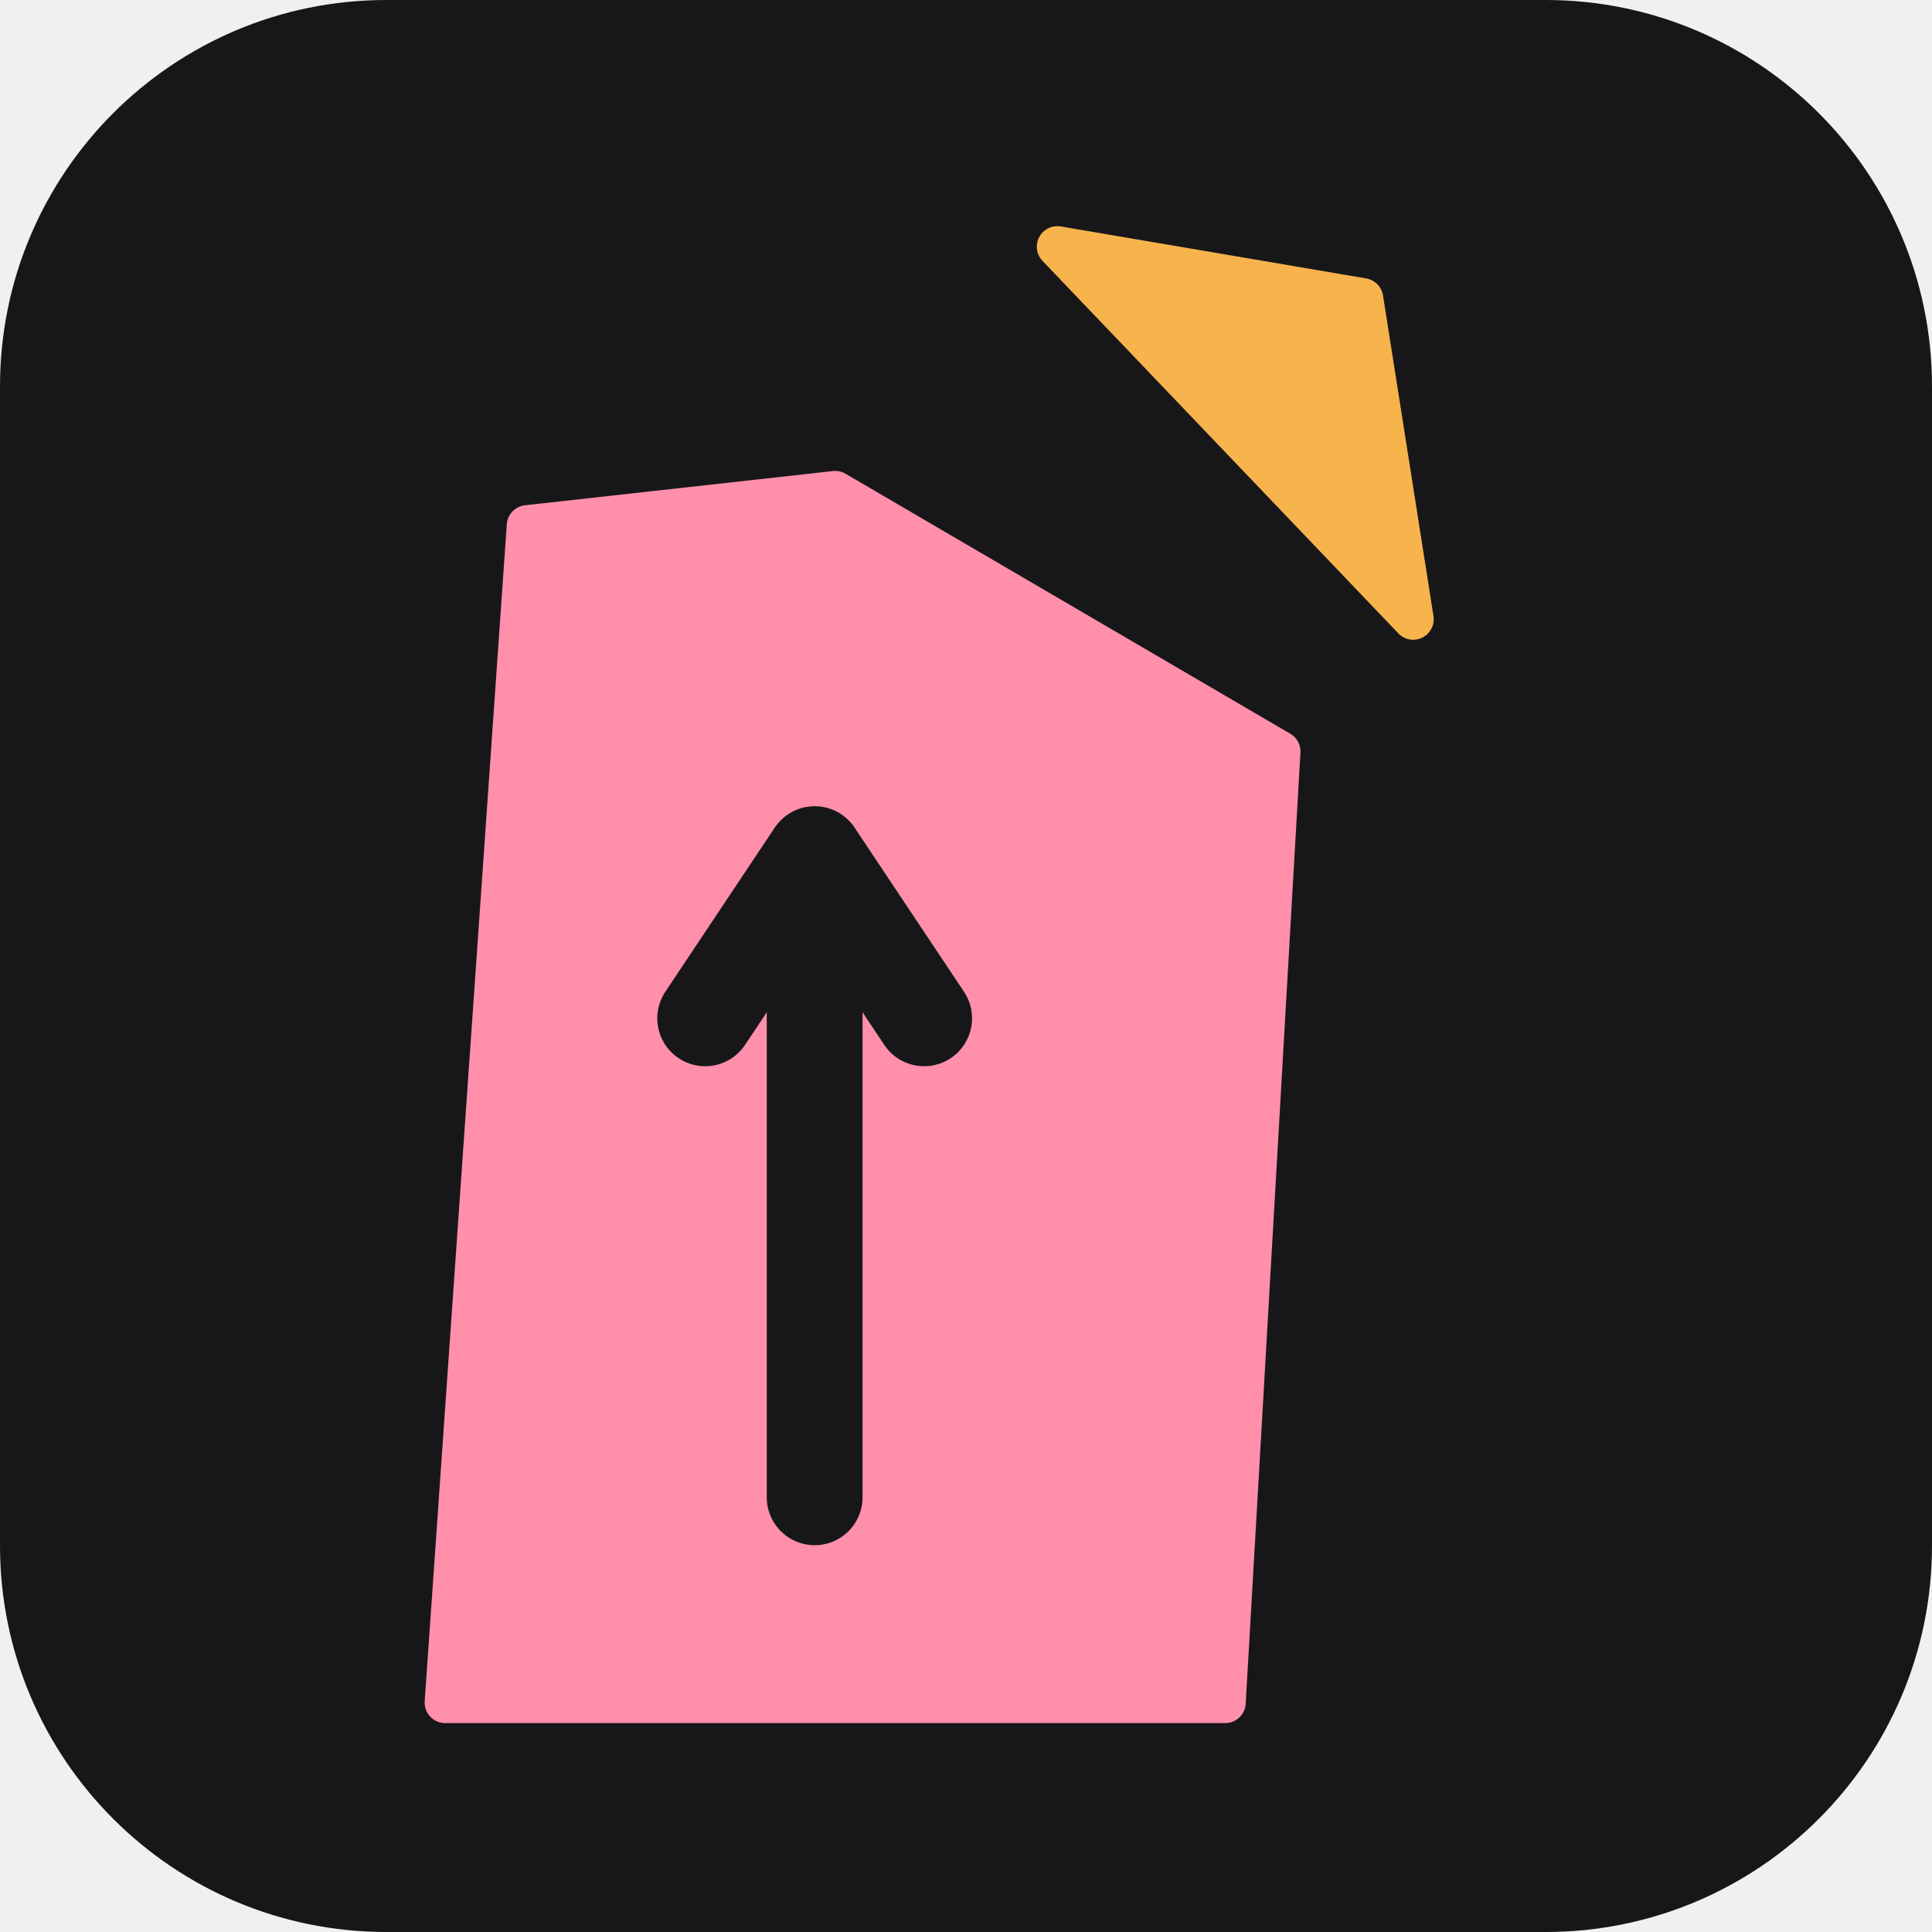
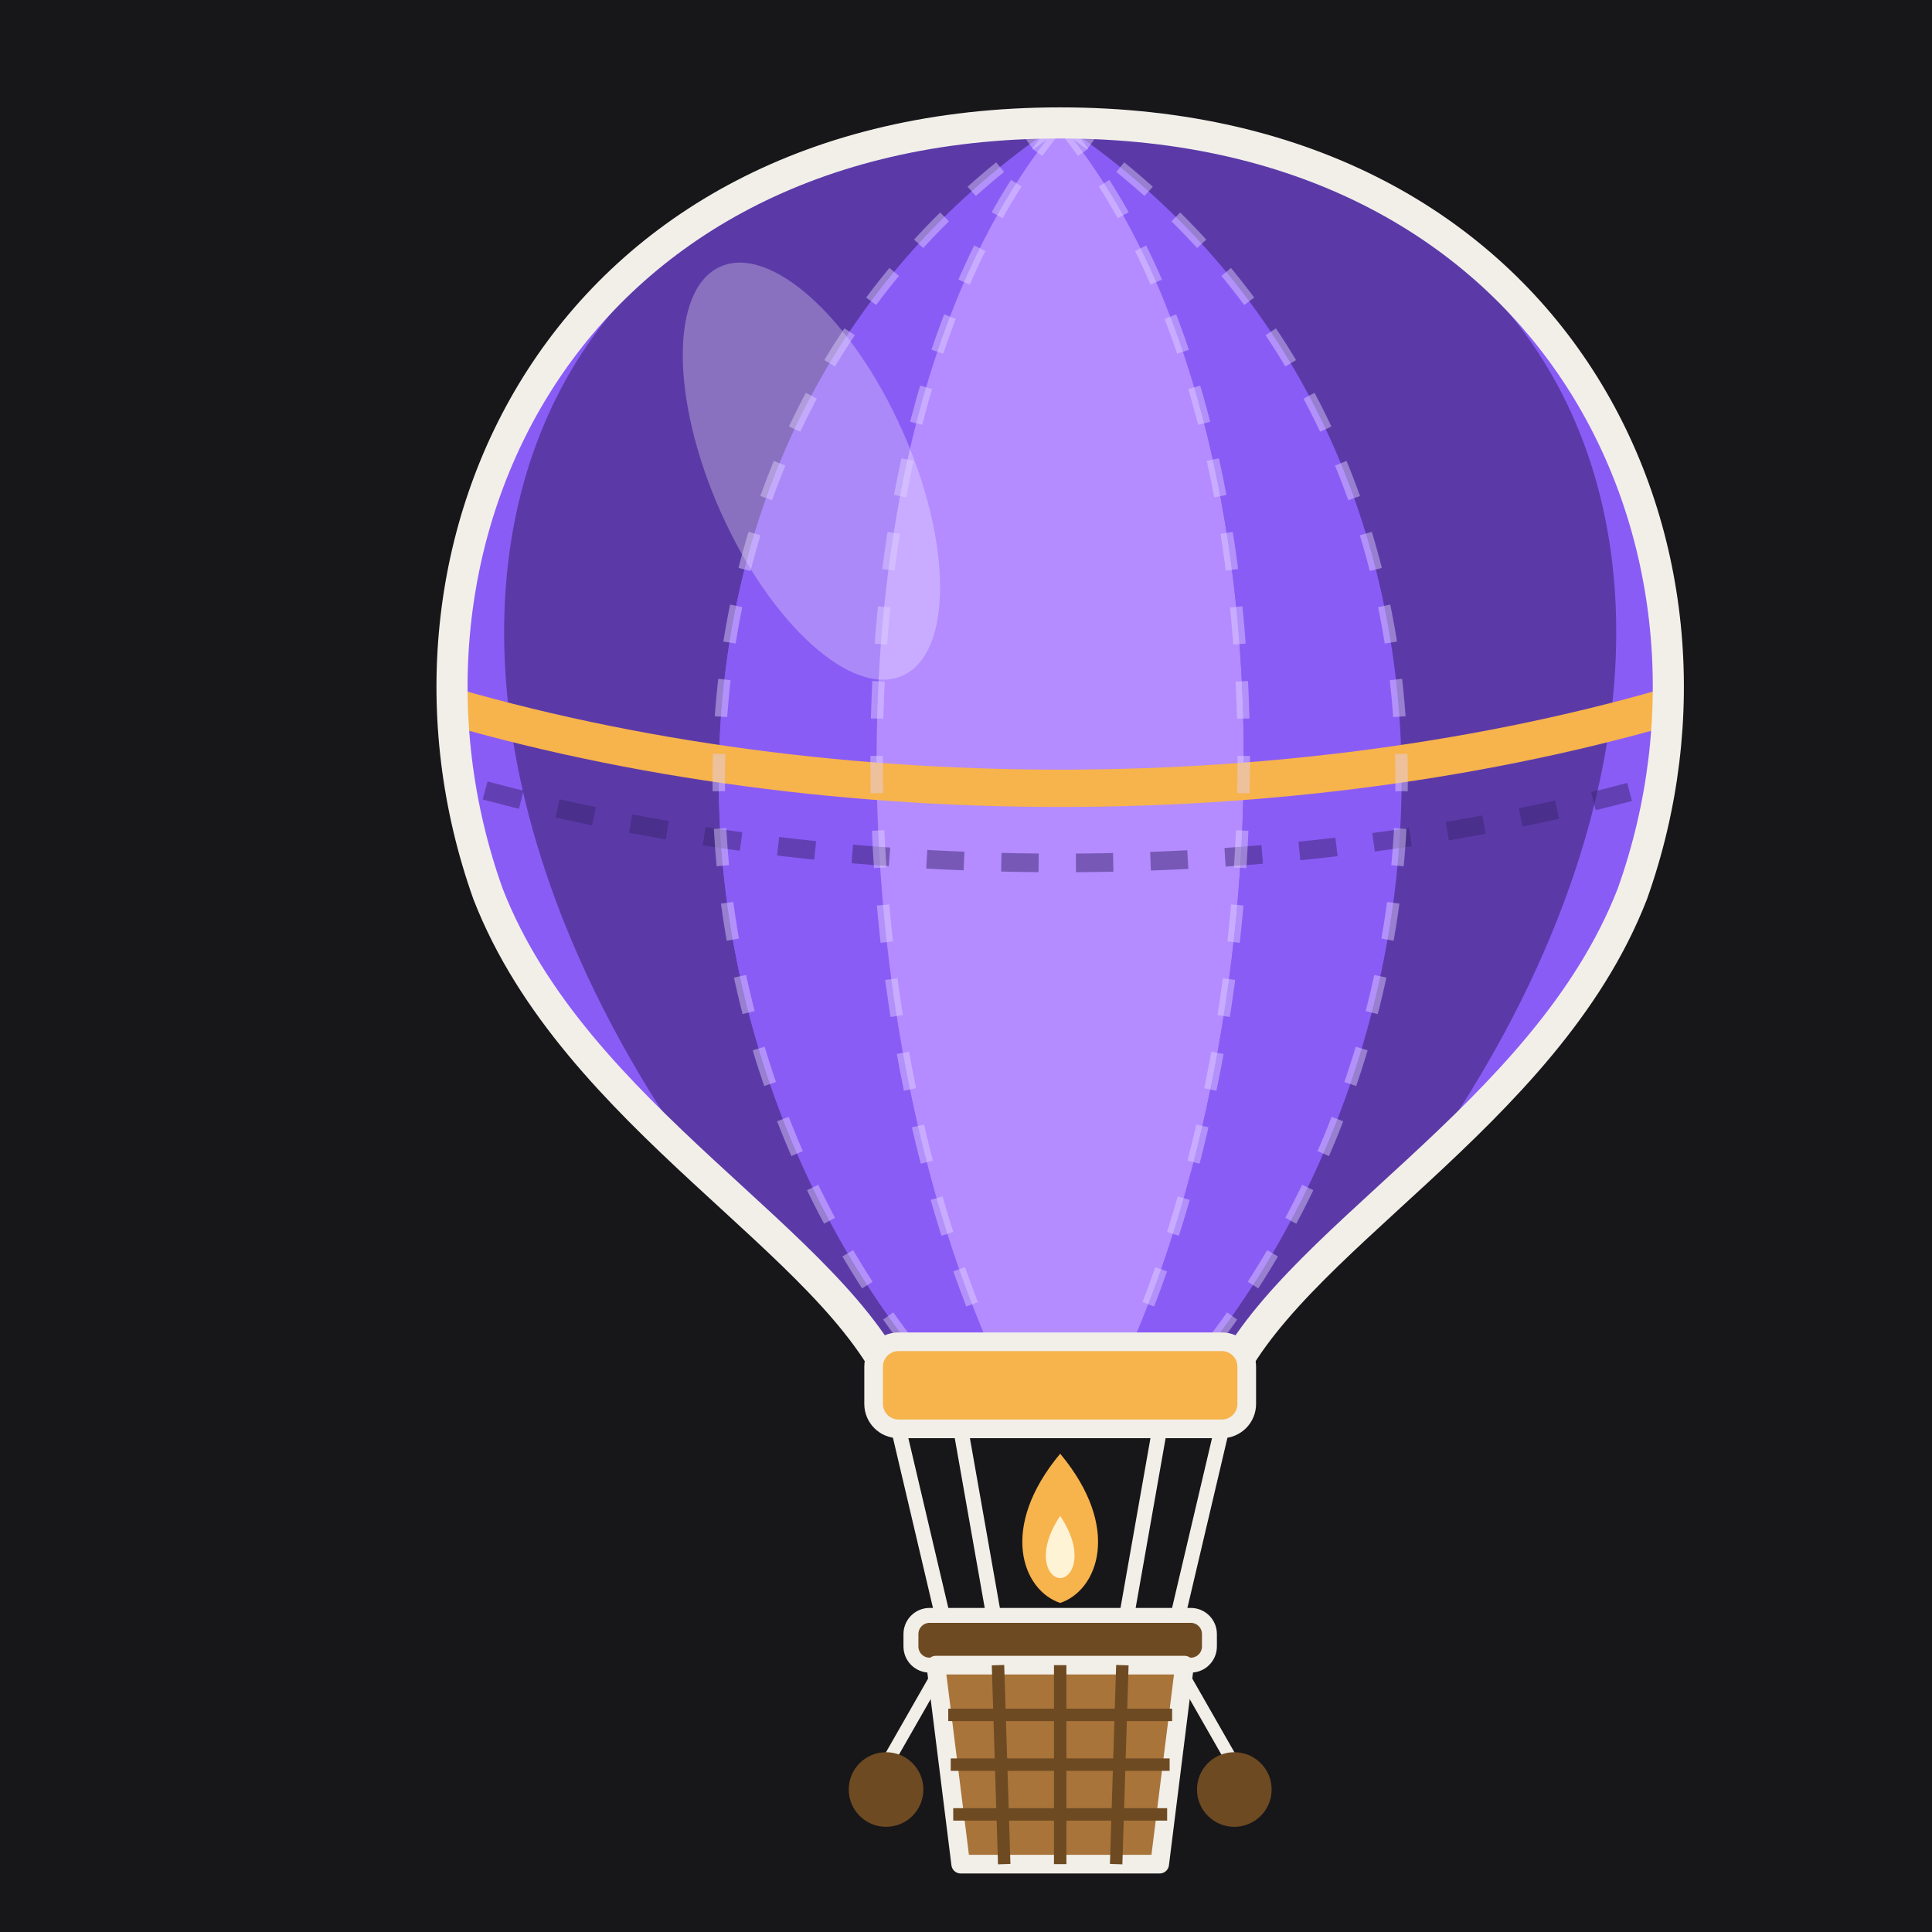
- <svg xmlns="http://www.w3.org/2000/svg" viewBox="-20 -40 240 240" width="240" height="240">
-   <rect x="-20" y="-40" width="240" height="240" rx="48" fill="#17171a" />
-   <g transform="translate(20 10) scale(0.85)">
-     <polygon points="30,18 75,13 140,51 132,190 18,190" fill="#ff8fab" stroke="#ff8fab" stroke-width="6" stroke-linejoin="round" />
-     <line x1="72" y1="160" x2="72" y2="72" stroke="#17171a" stroke-width="14" stroke-linecap="round" />
-     <polyline points="56,90 72,66 88,90" fill="none" stroke="#17171a" stroke-width="14" stroke-linecap="round" stroke-linejoin="round" />
-     <polygon points="75,13 120,8 140,51" fill="#f7b34c" stroke="#f7b34c" stroke-width="6" stroke-linejoin="round" transform="translate(28 -26) rotate(16 112 24)" />
+ <svg xmlns="http://www.w3.org/2000/svg" viewBox="0 0 160 160" width="160" height="160">
+   <rect width="160" height="160" rx="0" fill="#17171a" />
+   <g transform="translate(26 4) scale(1.03)">
+     <defs>
+       <clipPath id="idarc">
+         <path d="M60 6 C 100 6, 116 40, 106 68 C 99 86, 78 96, 73 108 L 47 108 C 42 96, 21 86, 14 68 C 4 40, 20 6, 60 6 Z" />
+       </clipPath>
+     </defs>
+     <g clip-path="url(#idarc)">
+       <rect x="0" y="0" width="120" height="112" fill="#8a5cf6" />
+       <path d="M60 6 C 6 8, 0 64, 47 108 L 51 108 C 26 80, 24 30, 60 6 Z" fill="#5b3aa8" />
+       <path d="M60 6 C 24 30, 26 80, 51 108 L 56 108 C 42 80, 40 30, 60 6 Z" fill="#8a5cf6" />
+       <path d="M60 6 C 40 30, 42 80, 56 108 L 64 108 C 78 80, 80 30, 60 6 Z" fill="#b48cff" />
+       <path d="M60 6 C 80 30, 78 80, 64 108 L 69 108 C 94 80, 96 30, 60 6 Z" fill="#8a5cf6" />
+       <path d="M60 6 C 96 30, 94 80, 69 108 L 73 108 C 120 64, 114 8, 60 6 Z" fill="#5b3aa8" />
+       <path d="M86 4 C 124 30, 116 90, 70 112 L 130 112 L 130 0 Z" fill="#3b2470" opacity="0.45" />
+       <ellipse cx="40" cy="34" rx="8" ry="18" fill="#ffffff" opacity="0.28" transform="rotate(-24 40 34)" />
+       <path d="M8 52 C 40 62, 80 62, 112 52" fill="none" stroke="#f7b34c" stroke-width="3" />
+       <path d="M8 58 C 40 68, 80 68, 112 58" fill="none" stroke="#3b2470" stroke-opacity="0.5" stroke-width="1.5" stroke-dasharray="3 3" />
+       <path d="M60 6 C 24 30, 26 80, 51 108" fill="none" stroke="#e3d4ff" stroke-opacity="0.45" stroke-width="1" stroke-dasharray="3 3" />
+       <path d="M60 6 C 40 30, 42 80, 56 108" fill="none" stroke="#e3d4ff" stroke-opacity="0.45" stroke-width="1" stroke-dasharray="3 3" />
+       <path d="M60 6 C 80 30, 78 80, 64 108" fill="none" stroke="#e3d4ff" stroke-opacity="0.45" stroke-width="1" stroke-dasharray="3 3" />
+       <path d="M60 6 C 96 30, 94 80, 69 108" fill="none" stroke="#e3d4ff" stroke-opacity="0.45" stroke-width="1" stroke-dasharray="3 3" />
+     </g>
+     <path d="M60 6 C 100 6, 116 40, 106 68 C 99 86, 78 96, 73 108 L 47 108 C 42 96, 21 86, 14 68 C 4 40, 20 6, 60 6 Z" fill="none" stroke="#f2efe9" stroke-width="2.5" stroke-linejoin="round" />
+     <rect x="45" y="104" width="30" height="7" rx="2" fill="#f7b34c" stroke="#f2efe9" stroke-width="1.5" />
+     <path d="M60 113 C 55 119, 57 124, 60 125 C 63 124, 65 119, 60 113 Z" fill="#f7b34c" />
+     <path d="M60 118 C 58 121, 59 123, 60 123 C 61 123, 62 121, 60 118 Z" fill="#fff3d6" />
+     <line x1="47" y1="111" x2="51" y2="128" stroke="#f2efe9" stroke-width="1.2" />
+     <line x1="52" y1="111" x2="55" y2="128" stroke="#f2efe9" stroke-width="1.2" />
+     <line x1="68" y1="111" x2="65" y2="128" stroke="#f2efe9" stroke-width="1.2" />
+     <line x1="73" y1="111" x2="69" y2="128" stroke="#f2efe9" stroke-width="1.2" />
+     <rect x="48" y="126" width="24" height="4" rx="1.5" fill="#6e4a22" stroke="#f2efe9" stroke-width="1.2" />
+     <path d="M50 130 L70 130 L68 146 L52 146 Z" fill="#a8743a" stroke="#f2efe9" stroke-width="1.5" stroke-linejoin="round" />
+     <line x1="51.0" y1="134" x2="69.0" y2="134" stroke="#6e4a22" stroke-width="1" />
+     <line x1="51.2" y1="138" x2="68.8" y2="138" stroke="#6e4a22" stroke-width="1" />
+     <line x1="51.4" y1="142" x2="68.6" y2="142" stroke="#6e4a22" stroke-width="1" />
+     <line x1="55" y1="130" x2="55.5" y2="146" stroke="#6e4a22" stroke-width="1" />
+     <line x1="60" y1="130" x2="60.0" y2="146" stroke="#6e4a22" stroke-width="1" />
+     <line x1="65" y1="130" x2="64.5" y2="146" stroke="#6e4a22" stroke-width="1" />
+     <line x1="50" y1="131" x2="46" y2="138" stroke="#f2efe9" stroke-width="1" />
+     <circle cx="46" cy="140" r="3" fill="#6e4a22" />
+     <line x1="70" y1="131" x2="74" y2="138" stroke="#f2efe9" stroke-width="1" />
+     <circle cx="74" cy="140" r="3" fill="#6e4a22" />
  </g>
</svg>
